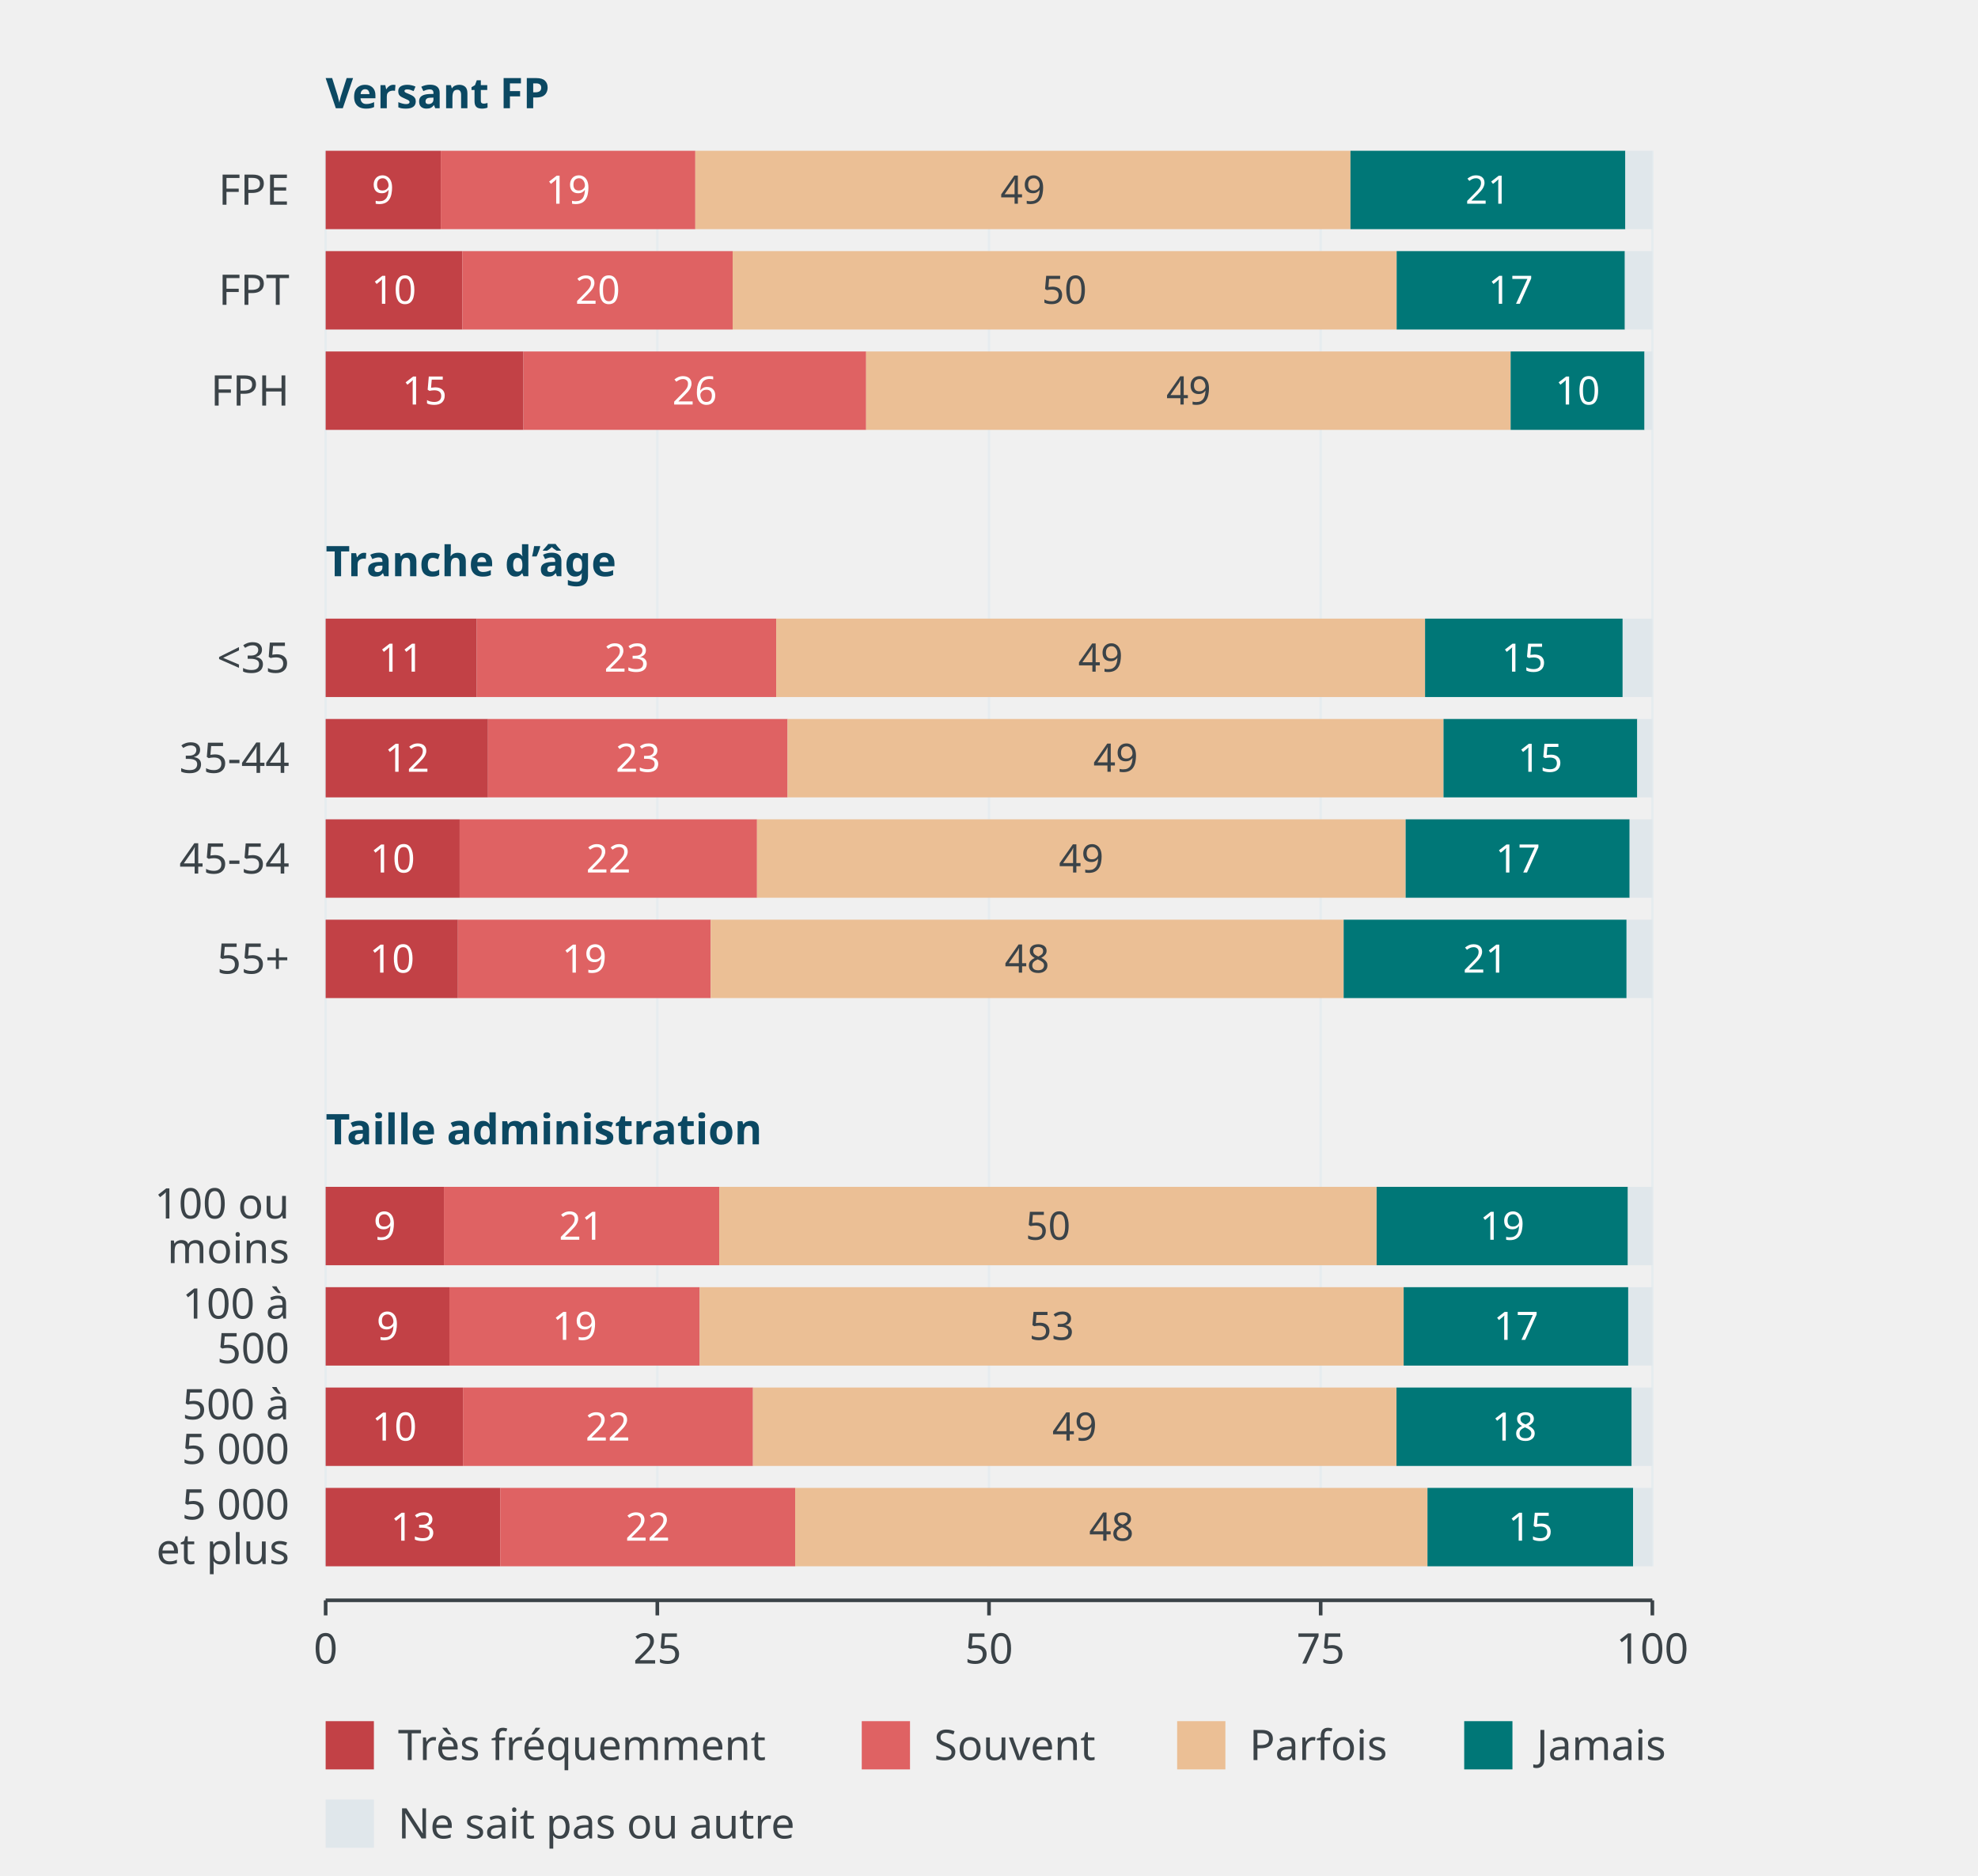
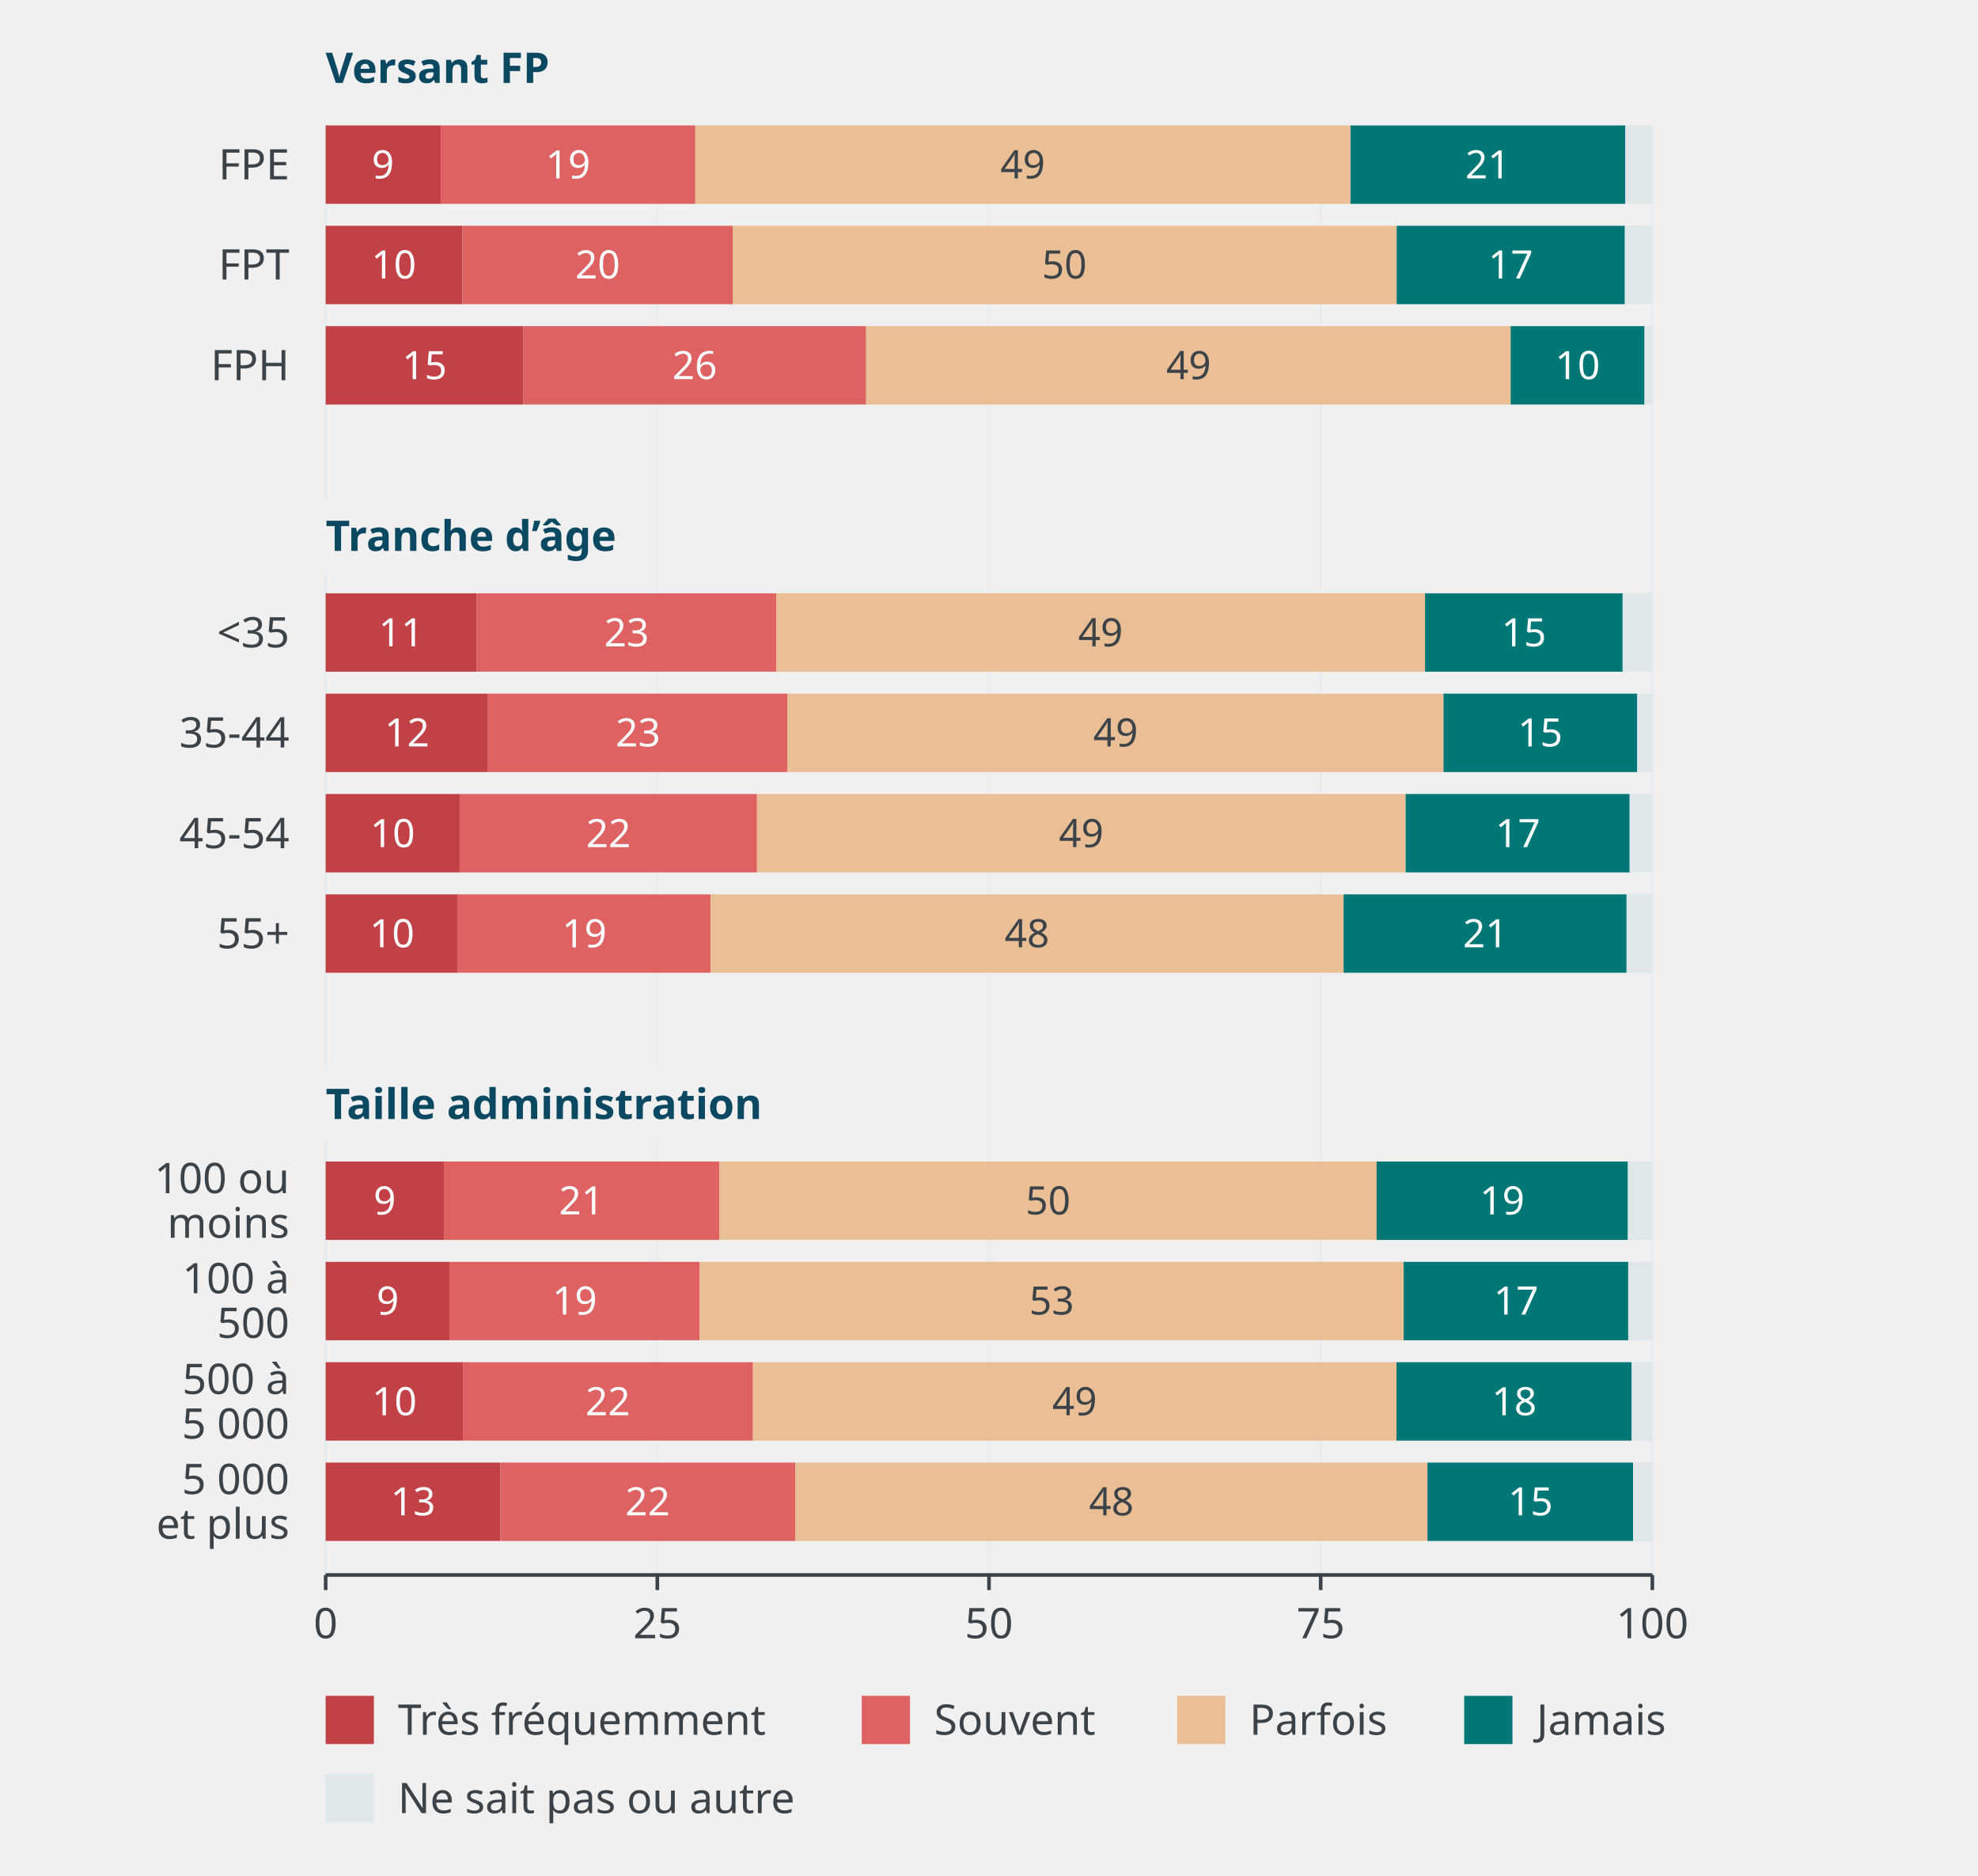
<svg xmlns="http://www.w3.org/2000/svg" width="328pt" height="311pt" viewBox="0 0 328 311" data-axe-x="54.0" data-fin-x="274.0">
-   <line x1="54" x2="54" y1="25.00" y2="259.72" stroke="#E6ECEF" stroke-width="0.4" />
-   <line x1="109" x2="109" y1="25.00" y2="259.72" stroke="#E6ECEF" stroke-width="0.4" />
-   <line x1="164" x2="164" y1="25.00" y2="259.72" stroke="#E6ECEF" stroke-width="0.4" />
-   <line x1="219" x2="219" y1="25.00" y2="259.72" stroke="#E6ECEF" stroke-width="0.4" />
-   <line x1="274" x2="274" y1="25.00" y2="259.72" stroke="#E6ECEF" stroke-width="0.4" />
-   <text x="54.0" y="15.5" dy="0.35em" text-anchor="start" font-family="Poppins-Bold, Poppins" font-weight="700" font-size="7" fill="#0B4862">Versant FP</text>
-   <rect x="54.00" y="25.00" width="19.09" height="13" fill="#C24146" />
-   <text x="63.5" y="31.5" dy="0.35em" text-anchor="middle" font-family="Poppins-Regular, Poppins" font-size="6.5" fill="#FFFFFF">9</text>
-   <rect x="73.09" y="25.00" width="42.21" height="13" fill="#DF6263" />
-   <text x="94.2" y="31.5" dy="0.35em" text-anchor="middle" font-family="Poppins-Regular, Poppins" font-size="6.5" fill="#FFFFFF">19</text>
-   <rect x="115.30" y="25.00" width="108.64" height="13" fill="#EBBF95" />
-   <text x="169.6" y="31.5" dy="0.35em" text-anchor="middle" font-family="Poppins-Regular, Poppins" font-size="6.5" fill="#3B4348">49</text>
-   <rect x="223.94" y="25.00" width="45.58" height="13" fill="#007777" />
-   <text x="246.7" y="31.5" dy="0.35em" text-anchor="middle" font-family="Poppins-Regular, Poppins" font-size="6.5" fill="#FFFFFF">21</text>
-   <rect x="269.52" y="25.00" width="4.48" height="13" fill="#E0E7EB" />
-   <text x="48.0" y="31.5" dy="0.35em" text-anchor="end" font-family="Poppins-Regular, Poppins" font-size="7" fill="#3B4348">FPE</text>
-   <rect x="54.00" y="41.64" width="22.66" height="13" fill="#C24146" />
-   <text x="65.3" y="48.1" dy="0.35em" text-anchor="middle" font-family="Poppins-Regular, Poppins" font-size="6.5" fill="#FFFFFF">10</text>
-   <rect x="76.66" y="41.64" width="44.83" height="13" fill="#DF6263" />
-   <text x="99.1" y="48.1" dy="0.35em" text-anchor="middle" font-family="Poppins-Regular, Poppins" font-size="6.5" fill="#FFFFFF">20</text>
-   <rect x="121.49" y="41.64" width="110.11" height="13" fill="#EBBF95" />
-   <text x="176.5" y="48.1" dy="0.35em" text-anchor="middle" font-family="Poppins-Regular, Poppins" font-size="6.5" fill="#3B4348">50</text>
-   <rect x="231.60" y="41.64" width="37.84" height="13" fill="#007777" />
-   <text x="250.5" y="48.1" dy="0.35em" text-anchor="middle" font-family="Poppins-Regular, Poppins" font-size="6.5" fill="#FFFFFF">17</text>
-   <rect x="269.44" y="41.64" width="4.56" height="13" fill="#E0E7EB" />
-   <text x="48.0" y="48.1" dy="0.35em" text-anchor="end" font-family="Poppins-Regular, Poppins" font-size="7" fill="#3B4348">FPT</text>
-   <rect x="54.00" y="58.28" width="32.80" height="13" fill="#C24146" />
-   <text x="70.4" y="64.8" dy="0.35em" text-anchor="middle" font-family="Poppins-Regular, Poppins" font-size="6.5" fill="#FFFFFF">15</text>
-   <rect x="86.80" y="58.28" width="56.83" height="13" fill="#DF6263" />
-   <text x="115.2" y="64.8" dy="0.35em" text-anchor="middle" font-family="Poppins-Regular, Poppins" font-size="6.5" fill="#FFFFFF">26</text>
-   <rect x="143.62" y="58.28" width="106.87" height="13" fill="#EBBF95" />
-   <text x="197.1" y="64.8" dy="0.35em" text-anchor="middle" font-family="Poppins-Regular, Poppins" font-size="6.5" fill="#3B4348">49</text>
-   <rect x="250.50" y="58.28" width="22.20" height="13" fill="#007777" />
-   <text x="261.6" y="64.8" dy="0.35em" text-anchor="middle" font-family="Poppins-Regular, Poppins" font-size="6.5" fill="#FFFFFF">10</text>
-   <rect x="272.70" y="58.28" width="1.30" height="13" fill="#E0E7EB" />
-   <text x="48.0" y="64.8" dy="0.35em" text-anchor="end" font-family="Poppins-Regular, Poppins" font-size="7" fill="#3B4348">FPH</text>
-   <text x="54.0" y="93.1" dy="0.35em" text-anchor="start" font-family="Poppins-Bold, Poppins" font-weight="700" font-size="7" fill="#0B4862">Tranche d’âge</text>
-   <rect x="54.00" y="102.58" width="25.06" height="13" fill="#C24146" />
-   <text x="66.5" y="109.1" dy="0.35em" text-anchor="middle" font-family="Poppins-Regular, Poppins" font-size="6.5" fill="#FFFFFF">11</text>
-   <rect x="79.06" y="102.58" width="49.66" height="13" fill="#DF6263" />
-   <text x="103.9" y="109.1" dy="0.35em" text-anchor="middle" font-family="Poppins-Regular, Poppins" font-size="6.5" fill="#FFFFFF">23</text>
-   <rect x="128.72" y="102.58" width="107.59" height="13" fill="#EBBF95" />
-   <text x="182.5" y="109.1" dy="0.35em" text-anchor="middle" font-family="Poppins-Regular, Poppins" font-size="6.5" fill="#3B4348">49</text>
-   <rect x="236.31" y="102.58" width="32.76" height="13" fill="#007777" />
-   <text x="252.7" y="109.1" dy="0.35em" text-anchor="middle" font-family="Poppins-Regular, Poppins" font-size="6.5" fill="#FFFFFF">15</text>
-   <rect x="269.08" y="102.58" width="4.92" height="13" fill="#E0E7EB" />
-   <text x="48.0" y="109.1" dy="0.35em" text-anchor="end" font-family="Poppins-Regular, Poppins" font-size="7" fill="#3B4348">&lt;35</text>
-   <rect x="54.00" y="119.22" width="26.92" height="13" fill="#C24146" />
-   <text x="67.5" y="125.7" dy="0.35em" text-anchor="middle" font-family="Poppins-Regular, Poppins" font-size="6.5" fill="#FFFFFF">12</text>
-   <rect x="80.92" y="119.22" width="49.68" height="13" fill="#DF6263" />
-   <text x="105.8" y="125.7" dy="0.35em" text-anchor="middle" font-family="Poppins-Regular, Poppins" font-size="6.5" fill="#FFFFFF">23</text>
-   <rect x="130.60" y="119.22" width="108.77" height="13" fill="#EBBF95" />
-   <text x="185.0" y="125.7" dy="0.35em" text-anchor="middle" font-family="Poppins-Regular, Poppins" font-size="6.5" fill="#3B4348">49</text>
-   <rect x="239.37" y="119.22" width="32.13" height="13" fill="#007777" />
-   <text x="255.4" y="125.7" dy="0.35em" text-anchor="middle" font-family="Poppins-Regular, Poppins" font-size="6.5" fill="#FFFFFF">15</text>
-   <rect x="271.49" y="119.22" width="2.51" height="13" fill="#E0E7EB" />
-   <text x="48.0" y="125.7" dy="0.35em" text-anchor="end" font-family="Poppins-Regular, Poppins" font-size="7" fill="#3B4348">35-44</text>
-   <rect x="54.00" y="135.86" width="22.22" height="13" fill="#C24146" />
-   <text x="65.1" y="142.4" dy="0.35em" text-anchor="middle" font-family="Poppins-Regular, Poppins" font-size="6.5" fill="#FFFFFF">10</text>
-   <rect x="76.22" y="135.86" width="49.31" height="13" fill="#DF6263" />
-   <text x="100.9" y="142.4" dy="0.35em" text-anchor="middle" font-family="Poppins-Regular, Poppins" font-size="6.5" fill="#FFFFFF">22</text>
-   <rect x="125.53" y="135.86" width="107.56" height="13" fill="#EBBF95" />
-   <text x="179.3" y="142.4" dy="0.35em" text-anchor="middle" font-family="Poppins-Regular, Poppins" font-size="6.5" fill="#3B4348">49</text>
-   <rect x="233.09" y="135.86" width="37.14" height="13" fill="#007777" />
-   <text x="251.7" y="142.4" dy="0.35em" text-anchor="middle" font-family="Poppins-Regular, Poppins" font-size="6.5" fill="#FFFFFF">17</text>
-   <rect x="270.24" y="135.86" width="3.76" height="13" fill="#E0E7EB" />
-   <text x="48.0" y="142.4" dy="0.35em" text-anchor="end" font-family="Poppins-Regular, Poppins" font-size="7" fill="#3B4348">45-54</text>
-   <rect x="54.00" y="152.50" width="21.93" height="13" fill="#C24146" />
-   <text x="65.0" y="159.0" dy="0.35em" text-anchor="middle" font-family="Poppins-Regular, Poppins" font-size="6.5" fill="#FFFFFF">10</text>
-   <rect x="75.93" y="152.50" width="41.93" height="13" fill="#DF6263" />
-   <text x="96.9" y="159.0" dy="0.35em" text-anchor="middle" font-family="Poppins-Regular, Poppins" font-size="6.5" fill="#FFFFFF">19</text>
-   <rect x="117.86" y="152.50" width="104.95" height="13" fill="#EBBF95" />
-   <text x="170.3" y="159.0" dy="0.35em" text-anchor="middle" font-family="Poppins-Regular, Poppins" font-size="6.5" fill="#3B4348">48</text>
-   <rect x="222.81" y="152.50" width="46.91" height="13" fill="#007777" />
-   <text x="246.3" y="159.0" dy="0.35em" text-anchor="middle" font-family="Poppins-Regular, Poppins" font-size="6.5" fill="#FFFFFF">21</text>
-   <rect x="269.73" y="152.50" width="4.27" height="13" fill="#E0E7EB" />
-   <text x="48.0" y="159.0" dy="0.35em" text-anchor="end" font-family="Poppins-Regular, Poppins" font-size="7" fill="#3B4348">55+</text>
-   <text x="54.0" y="187.3" dy="0.35em" text-anchor="start" font-family="Poppins-Bold, Poppins" font-weight="700" font-size="7" fill="#0B4862">Taille administration</text>
-   <rect x="54.00" y="196.80" width="19.61" height="13" fill="#C24146" />
-   <text x="63.8" y="203.3" dy="0.35em" text-anchor="middle" font-family="Poppins-Regular, Poppins" font-size="6.5" fill="#FFFFFF">9</text>
-   <rect x="73.61" y="196.80" width="45.66" height="13" fill="#DF6263" />
-   <text x="96.4" y="203.3" dy="0.35em" text-anchor="middle" font-family="Poppins-Regular, Poppins" font-size="6.5" fill="#FFFFFF">21</text>
-   <rect x="119.27" y="196.80" width="109.01" height="13" fill="#EBBF95" />
-   <text x="173.8" y="203.3" dy="0.35em" text-anchor="middle" font-family="Poppins-Regular, Poppins" font-size="6.5" fill="#3B4348">50</text>
-   <rect x="228.28" y="196.80" width="41.66" height="13" fill="#007777" />
-   <text x="249.1" y="203.3" dy="0.35em" text-anchor="middle" font-family="Poppins-Regular, Poppins" font-size="6.5" fill="#FFFFFF">19</text>
-   <rect x="269.94" y="196.80" width="4.07" height="13" fill="#E0E7EB" />
-   <text x="48.0" y="199.6" dy="0.35em" text-anchor="end" font-family="Poppins-Regular, Poppins" font-size="7" fill="#3B4348">100 ou</text>
-   <text x="48.0" y="207.0" dy="0.35em" text-anchor="end" font-family="Poppins-Regular, Poppins" font-size="7" fill="#3B4348">moins</text>
-   <rect x="54.00" y="213.44" width="20.52" height="13" fill="#C24146" />
-   <text x="64.3" y="219.9" dy="0.35em" text-anchor="middle" font-family="Poppins-Regular, Poppins" font-size="6.5" fill="#FFFFFF">9</text>
-   <rect x="74.52" y="213.44" width="41.51" height="13" fill="#DF6263" />
-   <text x="95.3" y="219.9" dy="0.35em" text-anchor="middle" font-family="Poppins-Regular, Poppins" font-size="6.5" fill="#FFFFFF">19</text>
-   <rect x="116.03" y="213.44" width="116.73" height="13" fill="#EBBF95" />
-   <text x="174.4" y="219.9" dy="0.35em" text-anchor="middle" font-family="Poppins-Regular, Poppins" font-size="6.5" fill="#3B4348">53</text>
-   <rect x="232.76" y="213.44" width="37.24" height="13" fill="#007777" />
-   <text x="251.4" y="219.9" dy="0.35em" text-anchor="middle" font-family="Poppins-Regular, Poppins" font-size="6.5" fill="#FFFFFF">17</text>
-   <rect x="270.00" y="213.44" width="4.00" height="13" fill="#E0E7EB" />
-   <text x="48.0" y="216.2" dy="0.35em" text-anchor="end" font-family="Poppins-Regular, Poppins" font-size="7" fill="#3B4348">100 à</text>
-   <text x="48.0" y="223.6" dy="0.35em" text-anchor="end" font-family="Poppins-Regular, Poppins" font-size="7" fill="#3B4348">500</text>
-   <rect x="54.00" y="230.08" width="22.77" height="13" fill="#C24146" />
-   <text x="65.4" y="236.6" dy="0.35em" text-anchor="middle" font-family="Poppins-Regular, Poppins" font-size="6.5" fill="#FFFFFF">10</text>
-   <rect x="76.77" y="230.08" width="48.09" height="13" fill="#DF6263" />
-   <text x="100.8" y="236.6" dy="0.35em" text-anchor="middle" font-family="Poppins-Regular, Poppins" font-size="6.5" fill="#FFFFFF">22</text>
-   <rect x="124.86" y="230.08" width="106.70" height="13" fill="#EBBF95" />
-   <text x="178.2" y="236.6" dy="0.35em" text-anchor="middle" font-family="Poppins-Regular, Poppins" font-size="6.5" fill="#3B4348">49</text>
-   <rect x="231.57" y="230.08" width="39.00" height="13" fill="#007777" />
-   <text x="251.1" y="236.6" dy="0.35em" text-anchor="middle" font-family="Poppins-Regular, Poppins" font-size="6.5" fill="#FFFFFF">18</text>
-   <rect x="270.57" y="230.08" width="3.43" height="13" fill="#E0E7EB" />
-   <text x="48.0" y="232.9" dy="0.35em" text-anchor="end" font-family="Poppins-Regular, Poppins" font-size="7" fill="#3B4348">500 à</text>
-   <text x="48.0" y="240.3" dy="0.35em" text-anchor="end" font-family="Poppins-Regular, Poppins" font-size="7" fill="#3B4348">5 000</text>
-   <rect x="54.00" y="246.72" width="28.95" height="13" fill="#C24146" />
-   <text x="68.5" y="253.2" dy="0.35em" text-anchor="middle" font-family="Poppins-Regular, Poppins" font-size="6.5" fill="#FFFFFF">13</text>
-   <rect x="82.95" y="246.72" width="48.91" height="13" fill="#DF6263" />
-   <text x="107.4" y="253.2" dy="0.35em" text-anchor="middle" font-family="Poppins-Regular, Poppins" font-size="6.5" fill="#FFFFFF">22</text>
-   <rect x="131.86" y="246.72" width="104.85" height="13" fill="#EBBF95" />
-   <text x="184.3" y="253.2" dy="0.35em" text-anchor="middle" font-family="Poppins-Regular, Poppins" font-size="6.5" fill="#3B4348">48</text>
-   <rect x="236.71" y="246.72" width="34.10" height="13" fill="#007777" />
-   <text x="253.8" y="253.2" dy="0.35em" text-anchor="middle" font-family="Poppins-Regular, Poppins" font-size="6.5" fill="#FFFFFF">15</text>
-   <rect x="270.81" y="246.72" width="3.19" height="13" fill="#E0E7EB" />
-   <text x="48.0" y="249.5" dy="0.35em" text-anchor="end" font-family="Poppins-Regular, Poppins" font-size="7" fill="#3B4348">5 000</text>
-   <text x="48.0" y="256.9" dy="0.35em" text-anchor="end" font-family="Poppins-Regular, Poppins" font-size="7" fill="#3B4348">et plus</text>
-   <line x1="54" x2="274" y1="265.36" y2="265.36" stroke="#3B4348" stroke-width="0.6" />
-   <line x1="54" x2="54" y1="265.36" y2="267.86" stroke="#3B4348" stroke-width="0.6" />
-   <text x="54.0" y="273.4" dy="0.35em" text-anchor="middle" font-family="Poppins-Regular, Poppins" font-size="7" fill="#3B4348">0</text>
-   <line x1="109" x2="109" y1="265.36" y2="267.86" stroke="#3B4348" stroke-width="0.6" />
-   <text x="109.0" y="273.4" dy="0.35em" text-anchor="middle" font-family="Poppins-Regular, Poppins" font-size="7" fill="#3B4348">25</text>
-   <line x1="164" x2="164" y1="265.36" y2="267.86" stroke="#3B4348" stroke-width="0.6" />
-   <text x="164.0" y="273.4" dy="0.35em" text-anchor="middle" font-family="Poppins-Regular, Poppins" font-size="7" fill="#3B4348">50</text>
-   <line x1="219" x2="219" y1="265.36" y2="267.86" stroke="#3B4348" stroke-width="0.6" />
-   <text x="219.0" y="273.4" dy="0.35em" text-anchor="middle" font-family="Poppins-Regular, Poppins" font-size="7" fill="#3B4348">75</text>
-   <line x1="274" x2="274" y1="265.36" y2="267.86" stroke="#3B4348" stroke-width="0.6" />
-   <text x="274.0" y="273.4" dy="0.35em" text-anchor="middle" font-family="Poppins-Regular, Poppins" font-size="7" fill="#3B4348">100</text>
-   <rect x="54.0" y="285.4" width="8" height="8" fill="#C24146" />
-   <text x="66.0" y="289.4" dy="0.35em" text-anchor="start" font-family="Poppins-Regular, Poppins" font-size="7" fill="#3B4348">Très fréquemment</text>
-   <rect x="142.9" y="285.4" width="8" height="8" fill="#DF6263" />
-   <text x="154.9" y="289.4" dy="0.35em" text-anchor="start" font-family="Poppins-Regular, Poppins" font-size="7" fill="#3B4348">Souvent</text>
-   <rect x="195.2" y="285.4" width="8" height="8" fill="#EBBF95" />
-   <text x="207.2" y="289.4" dy="0.35em" text-anchor="start" font-family="Poppins-Regular, Poppins" font-size="7" fill="#3B4348">Parfois</text>
-   <rect x="242.8" y="285.4" width="8" height="8" fill="#007777" />
-   <text x="254.8" y="289.4" dy="0.35em" text-anchor="start" font-family="Poppins-Regular, Poppins" font-size="7" fill="#3B4348">Jamais</text>
-   <rect x="54.0" y="298.4" width="8" height="8" fill="#E0E7EB" />
-   <text x="66.0" y="302.4" dy="0.35em" text-anchor="start" font-family="Poppins-Regular, Poppins" font-size="7" fill="#3B4348">Ne sait pas ou autre</text>
+   <g transform="translate(0,-4.2)">
+     <line x1="54" x2="54" y1="25.00" y2="87.08" stroke="#E6ECEF" stroke-width="0.4" />
+     <line x1="54" x2="54" y1="99.08" y2="181.30" stroke="#E6ECEF" stroke-width="0.4" />
+     <line x1="54" x2="54" y1="193.30" y2="265.36" stroke="#E6ECEF" stroke-width="0.4" />
+     <line x1="109" x2="109" y1="25.00" y2="181.30" stroke="#E6ECEF" stroke-width="0.4" />
+     <line x1="109" x2="109" y1="193.30" y2="265.36" stroke="#E6ECEF" stroke-width="0.4" />
+     <line x1="164" x2="164" y1="25.00" y2="265.36" stroke="#E6ECEF" stroke-width="0.4" />
+     <line x1="219" x2="219" y1="25.00" y2="265.36" stroke="#E6ECEF" stroke-width="0.4" />
+     <line x1="274" x2="274" y1="25.00" y2="265.36" stroke="#E6ECEF" stroke-width="0.4" />
+     <text x="54.0" y="15.5" dy="0.35em" text-anchor="start" font-family="Poppins-Bold, Poppins" font-weight="700" font-size="7" fill="#0B4862">Versant FP</text>
+     <rect x="54.00" y="25.00" width="19.09" height="13" fill="#C24146" />
+     <text x="63.5" y="31.5" dy="0.35em" text-anchor="middle" font-family="Poppins-Regular, Poppins" font-size="6.5" fill="#FFFFFF">9</text>
+     <rect x="73.09" y="25.00" width="42.21" height="13" fill="#DF6263" />
+     <text x="94.2" y="31.5" dy="0.35em" text-anchor="middle" font-family="Poppins-Regular, Poppins" font-size="6.5" fill="#FFFFFF">19</text>
+     <rect x="115.30" y="25.00" width="108.64" height="13" fill="#EBBF95" />
+     <text x="169.6" y="31.5" dy="0.35em" text-anchor="middle" font-family="Poppins-Regular, Poppins" font-size="6.5" fill="#3B4348">49</text>
+     <rect x="223.94" y="25.00" width="45.58" height="13" fill="#007777" />
+     <text x="246.7" y="31.5" dy="0.35em" text-anchor="middle" font-family="Poppins-Regular, Poppins" font-size="6.5" fill="#FFFFFF">21</text>
+     <rect x="269.52" y="25.00" width="4.48" height="13" fill="#E0E7EB" />
+     <text x="48.0" y="31.5" dy="0.35em" text-anchor="end" font-family="Poppins-Regular, Poppins" font-size="7" fill="#3B4348">FPE</text>
+     <rect x="54.00" y="41.64" width="22.66" height="13" fill="#C24146" />
+     <text x="65.3" y="48.1" dy="0.35em" text-anchor="middle" font-family="Poppins-Regular, Poppins" font-size="6.5" fill="#FFFFFF">10</text>
+     <rect x="76.66" y="41.64" width="44.83" height="13" fill="#DF6263" />
+     <text x="99.1" y="48.1" dy="0.35em" text-anchor="middle" font-family="Poppins-Regular, Poppins" font-size="6.5" fill="#FFFFFF">20</text>
+     <rect x="121.49" y="41.64" width="110.11" height="13" fill="#EBBF95" />
+     <text x="176.5" y="48.1" dy="0.35em" text-anchor="middle" font-family="Poppins-Regular, Poppins" font-size="6.5" fill="#3B4348">50</text>
+     <rect x="231.60" y="41.64" width="37.84" height="13" fill="#007777" />
+     <text x="250.5" y="48.1" dy="0.35em" text-anchor="middle" font-family="Poppins-Regular, Poppins" font-size="6.5" fill="#FFFFFF">17</text>
+     <rect x="269.44" y="41.64" width="4.56" height="13" fill="#E0E7EB" />
+     <text x="48.0" y="48.1" dy="0.35em" text-anchor="end" font-family="Poppins-Regular, Poppins" font-size="7" fill="#3B4348">FPT</text>
+     <rect x="54.00" y="58.28" width="32.80" height="13" fill="#C24146" />
+     <text x="70.4" y="64.8" dy="0.35em" text-anchor="middle" font-family="Poppins-Regular, Poppins" font-size="6.5" fill="#FFFFFF">15</text>
+     <rect x="86.80" y="58.28" width="56.83" height="13" fill="#DF6263" />
+     <text x="115.2" y="64.8" dy="0.35em" text-anchor="middle" font-family="Poppins-Regular, Poppins" font-size="6.5" fill="#FFFFFF">26</text>
+     <rect x="143.62" y="58.28" width="106.87" height="13" fill="#EBBF95" />
+     <text x="197.1" y="64.8" dy="0.35em" text-anchor="middle" font-family="Poppins-Regular, Poppins" font-size="6.5" fill="#3B4348">49</text>
+     <rect x="250.50" y="58.28" width="22.20" height="13" fill="#007777" />
+     <text x="261.6" y="64.8" dy="0.35em" text-anchor="middle" font-family="Poppins-Regular, Poppins" font-size="6.5" fill="#FFFFFF">10</text>
+     <rect x="272.70" y="58.28" width="1.30" height="13" fill="#E0E7EB" />
+     <text x="48.0" y="64.8" dy="0.35em" text-anchor="end" font-family="Poppins-Regular, Poppins" font-size="7" fill="#3B4348">FPH</text>
+     <text x="54.0" y="93.1" dy="0.35em" text-anchor="start" font-family="Poppins-Bold, Poppins" font-weight="700" font-size="7" fill="#0B4862">Tranche d’âge</text>
+     <rect x="54.00" y="102.58" width="25.06" height="13" fill="#C24146" />
+     <text x="66.5" y="109.1" dy="0.35em" text-anchor="middle" font-family="Poppins-Regular, Poppins" font-size="6.5" fill="#FFFFFF">11</text>
+     <rect x="79.06" y="102.58" width="49.66" height="13" fill="#DF6263" />
+     <text x="103.9" y="109.1" dy="0.35em" text-anchor="middle" font-family="Poppins-Regular, Poppins" font-size="6.5" fill="#FFFFFF">23</text>
+     <rect x="128.72" y="102.58" width="107.59" height="13" fill="#EBBF95" />
+     <text x="182.5" y="109.1" dy="0.35em" text-anchor="middle" font-family="Poppins-Regular, Poppins" font-size="6.5" fill="#3B4348">49</text>
+     <rect x="236.31" y="102.58" width="32.76" height="13" fill="#007777" />
+     <text x="252.7" y="109.1" dy="0.35em" text-anchor="middle" font-family="Poppins-Regular, Poppins" font-size="6.5" fill="#FFFFFF">15</text>
+     <rect x="269.08" y="102.58" width="4.92" height="13" fill="#E0E7EB" />
+     <text x="48.0" y="109.1" dy="0.35em" text-anchor="end" font-family="Poppins-Regular, Poppins" font-size="7" fill="#3B4348">&lt;35</text>
+     <rect x="54.00" y="119.22" width="26.92" height="13" fill="#C24146" />
+     <text x="67.5" y="125.7" dy="0.35em" text-anchor="middle" font-family="Poppins-Regular, Poppins" font-size="6.5" fill="#FFFFFF">12</text>
+     <rect x="80.92" y="119.22" width="49.68" height="13" fill="#DF6263" />
+     <text x="105.8" y="125.7" dy="0.35em" text-anchor="middle" font-family="Poppins-Regular, Poppins" font-size="6.5" fill="#FFFFFF">23</text>
+     <rect x="130.60" y="119.22" width="108.77" height="13" fill="#EBBF95" />
+     <text x="185.0" y="125.7" dy="0.35em" text-anchor="middle" font-family="Poppins-Regular, Poppins" font-size="6.5" fill="#3B4348">49</text>
+     <rect x="239.37" y="119.22" width="32.13" height="13" fill="#007777" />
+     <text x="255.4" y="125.7" dy="0.35em" text-anchor="middle" font-family="Poppins-Regular, Poppins" font-size="6.5" fill="#FFFFFF">15</text>
+     <rect x="271.49" y="119.22" width="2.51" height="13" fill="#E0E7EB" />
+     <text x="48.0" y="125.7" dy="0.35em" text-anchor="end" font-family="Poppins-Regular, Poppins" font-size="7" fill="#3B4348">35-44</text>
+     <rect x="54.00" y="135.86" width="22.22" height="13" fill="#C24146" />
+     <text x="65.1" y="142.4" dy="0.35em" text-anchor="middle" font-family="Poppins-Regular, Poppins" font-size="6.5" fill="#FFFFFF">10</text>
+     <rect x="76.22" y="135.86" width="49.31" height="13" fill="#DF6263" />
+     <text x="100.9" y="142.4" dy="0.35em" text-anchor="middle" font-family="Poppins-Regular, Poppins" font-size="6.5" fill="#FFFFFF">22</text>
+     <rect x="125.53" y="135.86" width="107.56" height="13" fill="#EBBF95" />
+     <text x="179.3" y="142.4" dy="0.35em" text-anchor="middle" font-family="Poppins-Regular, Poppins" font-size="6.5" fill="#3B4348">49</text>
+     <rect x="233.09" y="135.86" width="37.14" height="13" fill="#007777" />
+     <text x="251.7" y="142.4" dy="0.35em" text-anchor="middle" font-family="Poppins-Regular, Poppins" font-size="6.5" fill="#FFFFFF">17</text>
+     <rect x="270.24" y="135.86" width="3.76" height="13" fill="#E0E7EB" />
+     <text x="48.0" y="142.4" dy="0.35em" text-anchor="end" font-family="Poppins-Regular, Poppins" font-size="7" fill="#3B4348">45-54</text>
+     <rect x="54.00" y="152.50" width="21.93" height="13" fill="#C24146" />
+     <text x="65.0" y="159.0" dy="0.35em" text-anchor="middle" font-family="Poppins-Regular, Poppins" font-size="6.5" fill="#FFFFFF">10</text>
+     <rect x="75.93" y="152.50" width="41.93" height="13" fill="#DF6263" />
+     <text x="96.9" y="159.0" dy="0.35em" text-anchor="middle" font-family="Poppins-Regular, Poppins" font-size="6.5" fill="#FFFFFF">19</text>
+     <rect x="117.86" y="152.50" width="104.95" height="13" fill="#EBBF95" />
+     <text x="170.3" y="159.0" dy="0.35em" text-anchor="middle" font-family="Poppins-Regular, Poppins" font-size="6.5" fill="#3B4348">48</text>
+     <rect x="222.81" y="152.50" width="46.91" height="13" fill="#007777" />
+     <text x="246.3" y="159.0" dy="0.35em" text-anchor="middle" font-family="Poppins-Regular, Poppins" font-size="6.5" fill="#FFFFFF">21</text>
+     <rect x="269.73" y="152.50" width="4.27" height="13" fill="#E0E7EB" />
+     <text x="48.0" y="159.0" dy="0.35em" text-anchor="end" font-family="Poppins-Regular, Poppins" font-size="7" fill="#3B4348">55+</text>
+     <text x="54.0" y="187.3" dy="0.35em" text-anchor="start" font-family="Poppins-Bold, Poppins" font-weight="700" font-size="7" fill="#0B4862">Taille administration</text>
+     <rect x="54.00" y="196.80" width="19.61" height="13" fill="#C24146" />
+     <text x="63.8" y="203.3" dy="0.35em" text-anchor="middle" font-family="Poppins-Regular, Poppins" font-size="6.5" fill="#FFFFFF">9</text>
+     <rect x="73.61" y="196.80" width="45.66" height="13" fill="#DF6263" />
+     <text x="96.4" y="203.3" dy="0.35em" text-anchor="middle" font-family="Poppins-Regular, Poppins" font-size="6.5" fill="#FFFFFF">21</text>
+     <rect x="119.27" y="196.80" width="109.01" height="13" fill="#EBBF95" />
+     <text x="173.8" y="203.3" dy="0.35em" text-anchor="middle" font-family="Poppins-Regular, Poppins" font-size="6.5" fill="#3B4348">50</text>
+     <rect x="228.28" y="196.80" width="41.66" height="13" fill="#007777" />
+     <text x="249.1" y="203.3" dy="0.35em" text-anchor="middle" font-family="Poppins-Regular, Poppins" font-size="6.5" fill="#FFFFFF">19</text>
+     <rect x="269.94" y="196.80" width="4.07" height="13" fill="#E0E7EB" />
+     <text x="48.0" y="199.6" dy="0.35em" text-anchor="end" font-family="Poppins-Regular, Poppins" font-size="7" fill="#3B4348">100 ou</text>
+     <text x="48.0" y="207.0" dy="0.35em" text-anchor="end" font-family="Poppins-Regular, Poppins" font-size="7" fill="#3B4348">moins</text>
+     <rect x="54.00" y="213.44" width="20.52" height="13" fill="#C24146" />
+     <text x="64.3" y="219.9" dy="0.35em" text-anchor="middle" font-family="Poppins-Regular, Poppins" font-size="6.5" fill="#FFFFFF">9</text>
+     <rect x="74.52" y="213.44" width="41.51" height="13" fill="#DF6263" />
+     <text x="95.3" y="219.9" dy="0.35em" text-anchor="middle" font-family="Poppins-Regular, Poppins" font-size="6.5" fill="#FFFFFF">19</text>
+     <rect x="116.03" y="213.44" width="116.73" height="13" fill="#EBBF95" />
+     <text x="174.4" y="219.9" dy="0.35em" text-anchor="middle" font-family="Poppins-Regular, Poppins" font-size="6.5" fill="#3B4348">53</text>
+     <rect x="232.76" y="213.44" width="37.24" height="13" fill="#007777" />
+     <text x="251.4" y="219.9" dy="0.35em" text-anchor="middle" font-family="Poppins-Regular, Poppins" font-size="6.5" fill="#FFFFFF">17</text>
+     <rect x="270.00" y="213.44" width="4.00" height="13" fill="#E0E7EB" />
+     <text x="48.0" y="216.2" dy="0.35em" text-anchor="end" font-family="Poppins-Regular, Poppins" font-size="7" fill="#3B4348">100 à</text>
+     <text x="48.0" y="223.6" dy="0.35em" text-anchor="end" font-family="Poppins-Regular, Poppins" font-size="7" fill="#3B4348">500</text>
+     <rect x="54.00" y="230.08" width="22.77" height="13" fill="#C24146" />
+     <text x="65.4" y="236.6" dy="0.35em" text-anchor="middle" font-family="Poppins-Regular, Poppins" font-size="6.5" fill="#FFFFFF">10</text>
+     <rect x="76.77" y="230.08" width="48.09" height="13" fill="#DF6263" />
+     <text x="100.8" y="236.6" dy="0.35em" text-anchor="middle" font-family="Poppins-Regular, Poppins" font-size="6.5" fill="#FFFFFF">22</text>
+     <rect x="124.86" y="230.08" width="106.70" height="13" fill="#EBBF95" />
+     <text x="178.2" y="236.6" dy="0.35em" text-anchor="middle" font-family="Poppins-Regular, Poppins" font-size="6.5" fill="#3B4348">49</text>
+     <rect x="231.57" y="230.08" width="39.00" height="13" fill="#007777" />
+     <text x="251.1" y="236.6" dy="0.35em" text-anchor="middle" font-family="Poppins-Regular, Poppins" font-size="6.5" fill="#FFFFFF">18</text>
+     <rect x="270.57" y="230.08" width="3.43" height="13" fill="#E0E7EB" />
+     <text x="48.0" y="232.9" dy="0.35em" text-anchor="end" font-family="Poppins-Regular, Poppins" font-size="7" fill="#3B4348">500 à</text>
+     <text x="48.0" y="240.3" dy="0.35em" text-anchor="end" font-family="Poppins-Regular, Poppins" font-size="7" fill="#3B4348">5 000</text>
+     <rect x="54.00" y="246.72" width="28.95" height="13" fill="#C24146" />
+     <text x="68.5" y="253.2" dy="0.35em" text-anchor="middle" font-family="Poppins-Regular, Poppins" font-size="6.5" fill="#FFFFFF">13</text>
+     <rect x="82.95" y="246.72" width="48.91" height="13" fill="#DF6263" />
+     <text x="107.4" y="253.2" dy="0.35em" text-anchor="middle" font-family="Poppins-Regular, Poppins" font-size="6.5" fill="#FFFFFF">22</text>
+     <rect x="131.86" y="246.72" width="104.85" height="13" fill="#EBBF95" />
+     <text x="184.3" y="253.2" dy="0.35em" text-anchor="middle" font-family="Poppins-Regular, Poppins" font-size="6.5" fill="#3B4348">48</text>
+     <rect x="236.71" y="246.72" width="34.10" height="13" fill="#007777" />
+     <text x="253.8" y="253.2" dy="0.35em" text-anchor="middle" font-family="Poppins-Regular, Poppins" font-size="6.5" fill="#FFFFFF">15</text>
+     <rect x="270.81" y="246.72" width="3.19" height="13" fill="#E0E7EB" />
+     <text x="48.0" y="249.5" dy="0.35em" text-anchor="end" font-family="Poppins-Regular, Poppins" font-size="7" fill="#3B4348">5 000</text>
+     <text x="48.0" y="256.9" dy="0.35em" text-anchor="end" font-family="Poppins-Regular, Poppins" font-size="7" fill="#3B4348">et plus</text>
+     <line x1="54" x2="274" y1="265.36" y2="265.36" stroke="#3B4348" stroke-width="0.6" />
+     <line x1="54" x2="54" y1="265.36" y2="267.86" stroke="#3B4348" stroke-width="0.6" />
+     <text x="54.0" y="273.4" dy="0.35em" text-anchor="middle" font-family="Poppins-Regular, Poppins" font-size="7" fill="#3B4348">0</text>
+     <line x1="109" x2="109" y1="265.36" y2="267.86" stroke="#3B4348" stroke-width="0.6" />
+     <text x="109.0" y="273.4" dy="0.35em" text-anchor="middle" font-family="Poppins-Regular, Poppins" font-size="7" fill="#3B4348">25</text>
+     <line x1="164" x2="164" y1="265.36" y2="267.86" stroke="#3B4348" stroke-width="0.6" />
+     <text x="164.0" y="273.4" dy="0.35em" text-anchor="middle" font-family="Poppins-Regular, Poppins" font-size="7" fill="#3B4348">50</text>
+     <line x1="219" x2="219" y1="265.36" y2="267.86" stroke="#3B4348" stroke-width="0.6" />
+     <text x="219.0" y="273.4" dy="0.35em" text-anchor="middle" font-family="Poppins-Regular, Poppins" font-size="7" fill="#3B4348">75</text>
+     <line x1="274" x2="274" y1="265.36" y2="267.86" stroke="#3B4348" stroke-width="0.6" />
+     <text x="274.0" y="273.4" dy="0.35em" text-anchor="middle" font-family="Poppins-Regular, Poppins" font-size="7" fill="#3B4348">100</text>
+     <rect x="54.0" y="285.4" width="8" height="8" fill="#C24146" />
+     <text x="66.0" y="289.4" dy="0.35em" text-anchor="start" font-family="Poppins-Regular, Poppins" font-size="7" fill="#3B4348">Très fréquemment</text>
+     <rect x="142.9" y="285.4" width="8" height="8" fill="#DF6263" />
+     <text x="154.9" y="289.4" dy="0.35em" text-anchor="start" font-family="Poppins-Regular, Poppins" font-size="7" fill="#3B4348">Souvent</text>
+     <rect x="195.2" y="285.4" width="8" height="8" fill="#EBBF95" />
+     <text x="207.2" y="289.4" dy="0.35em" text-anchor="start" font-family="Poppins-Regular, Poppins" font-size="7" fill="#3B4348">Parfois</text>
+     <rect x="242.8" y="285.4" width="8" height="8" fill="#007777" />
+     <text x="254.8" y="289.4" dy="0.35em" text-anchor="start" font-family="Poppins-Regular, Poppins" font-size="7" fill="#3B4348">Jamais</text>
+     <rect x="54.0" y="298.4" width="8" height="8" fill="#E0E7EB" />
+     <text x="66.0" y="302.4" dy="0.35em" text-anchor="start" font-family="Poppins-Regular, Poppins" font-size="7" fill="#3B4348">Ne sait pas ou autre</text>
+   </g>
</svg>
